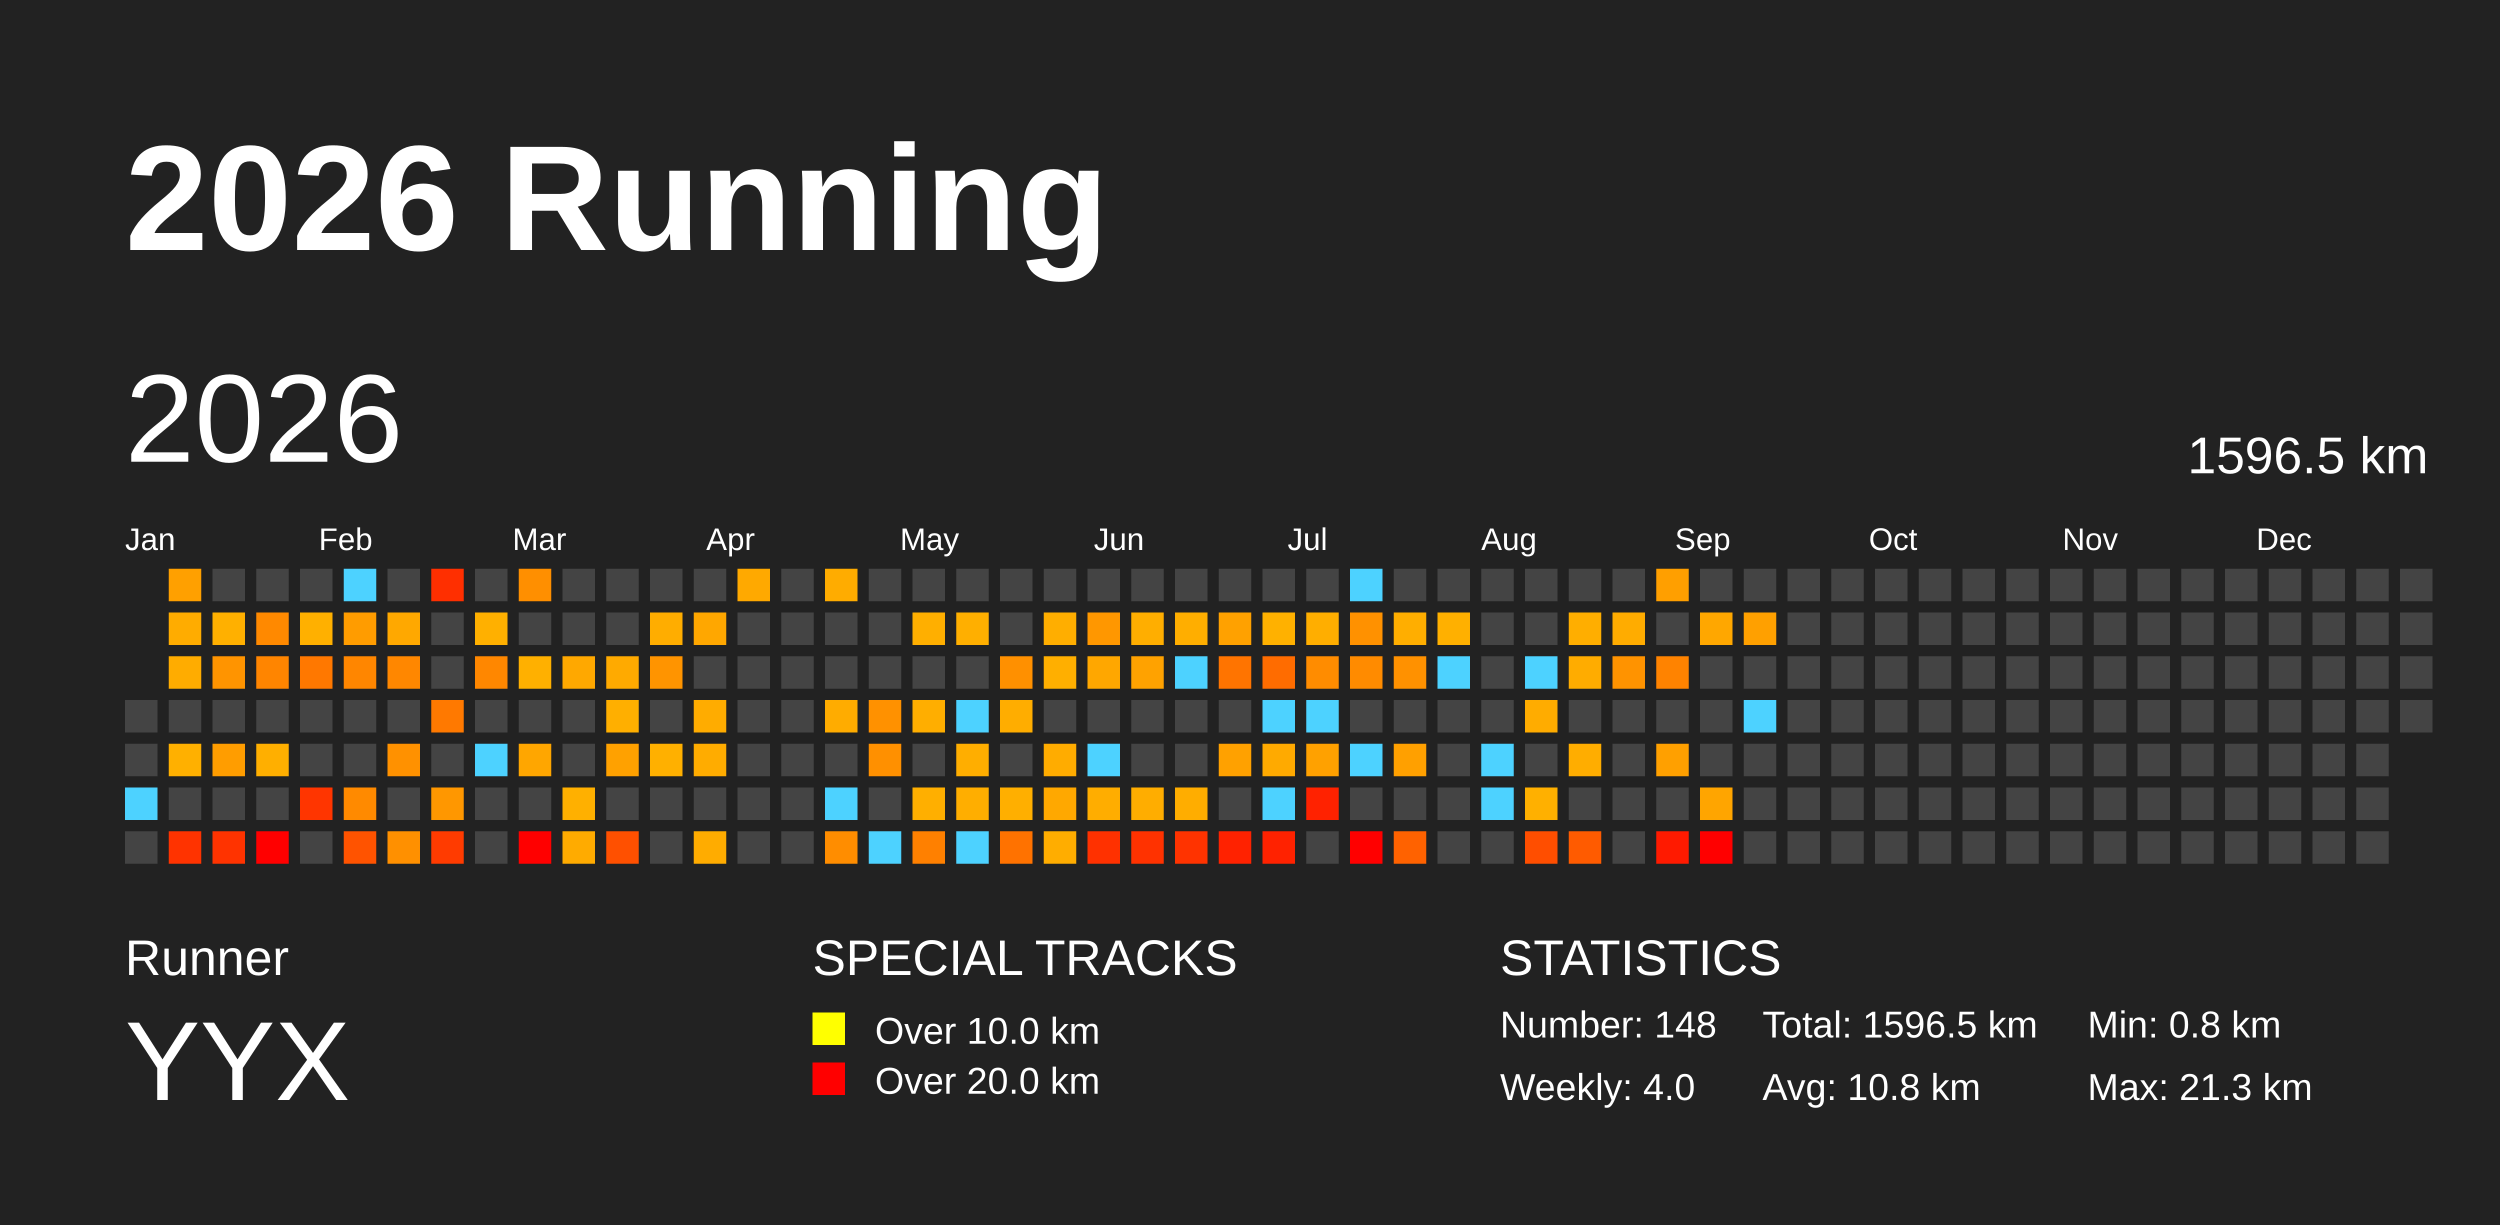
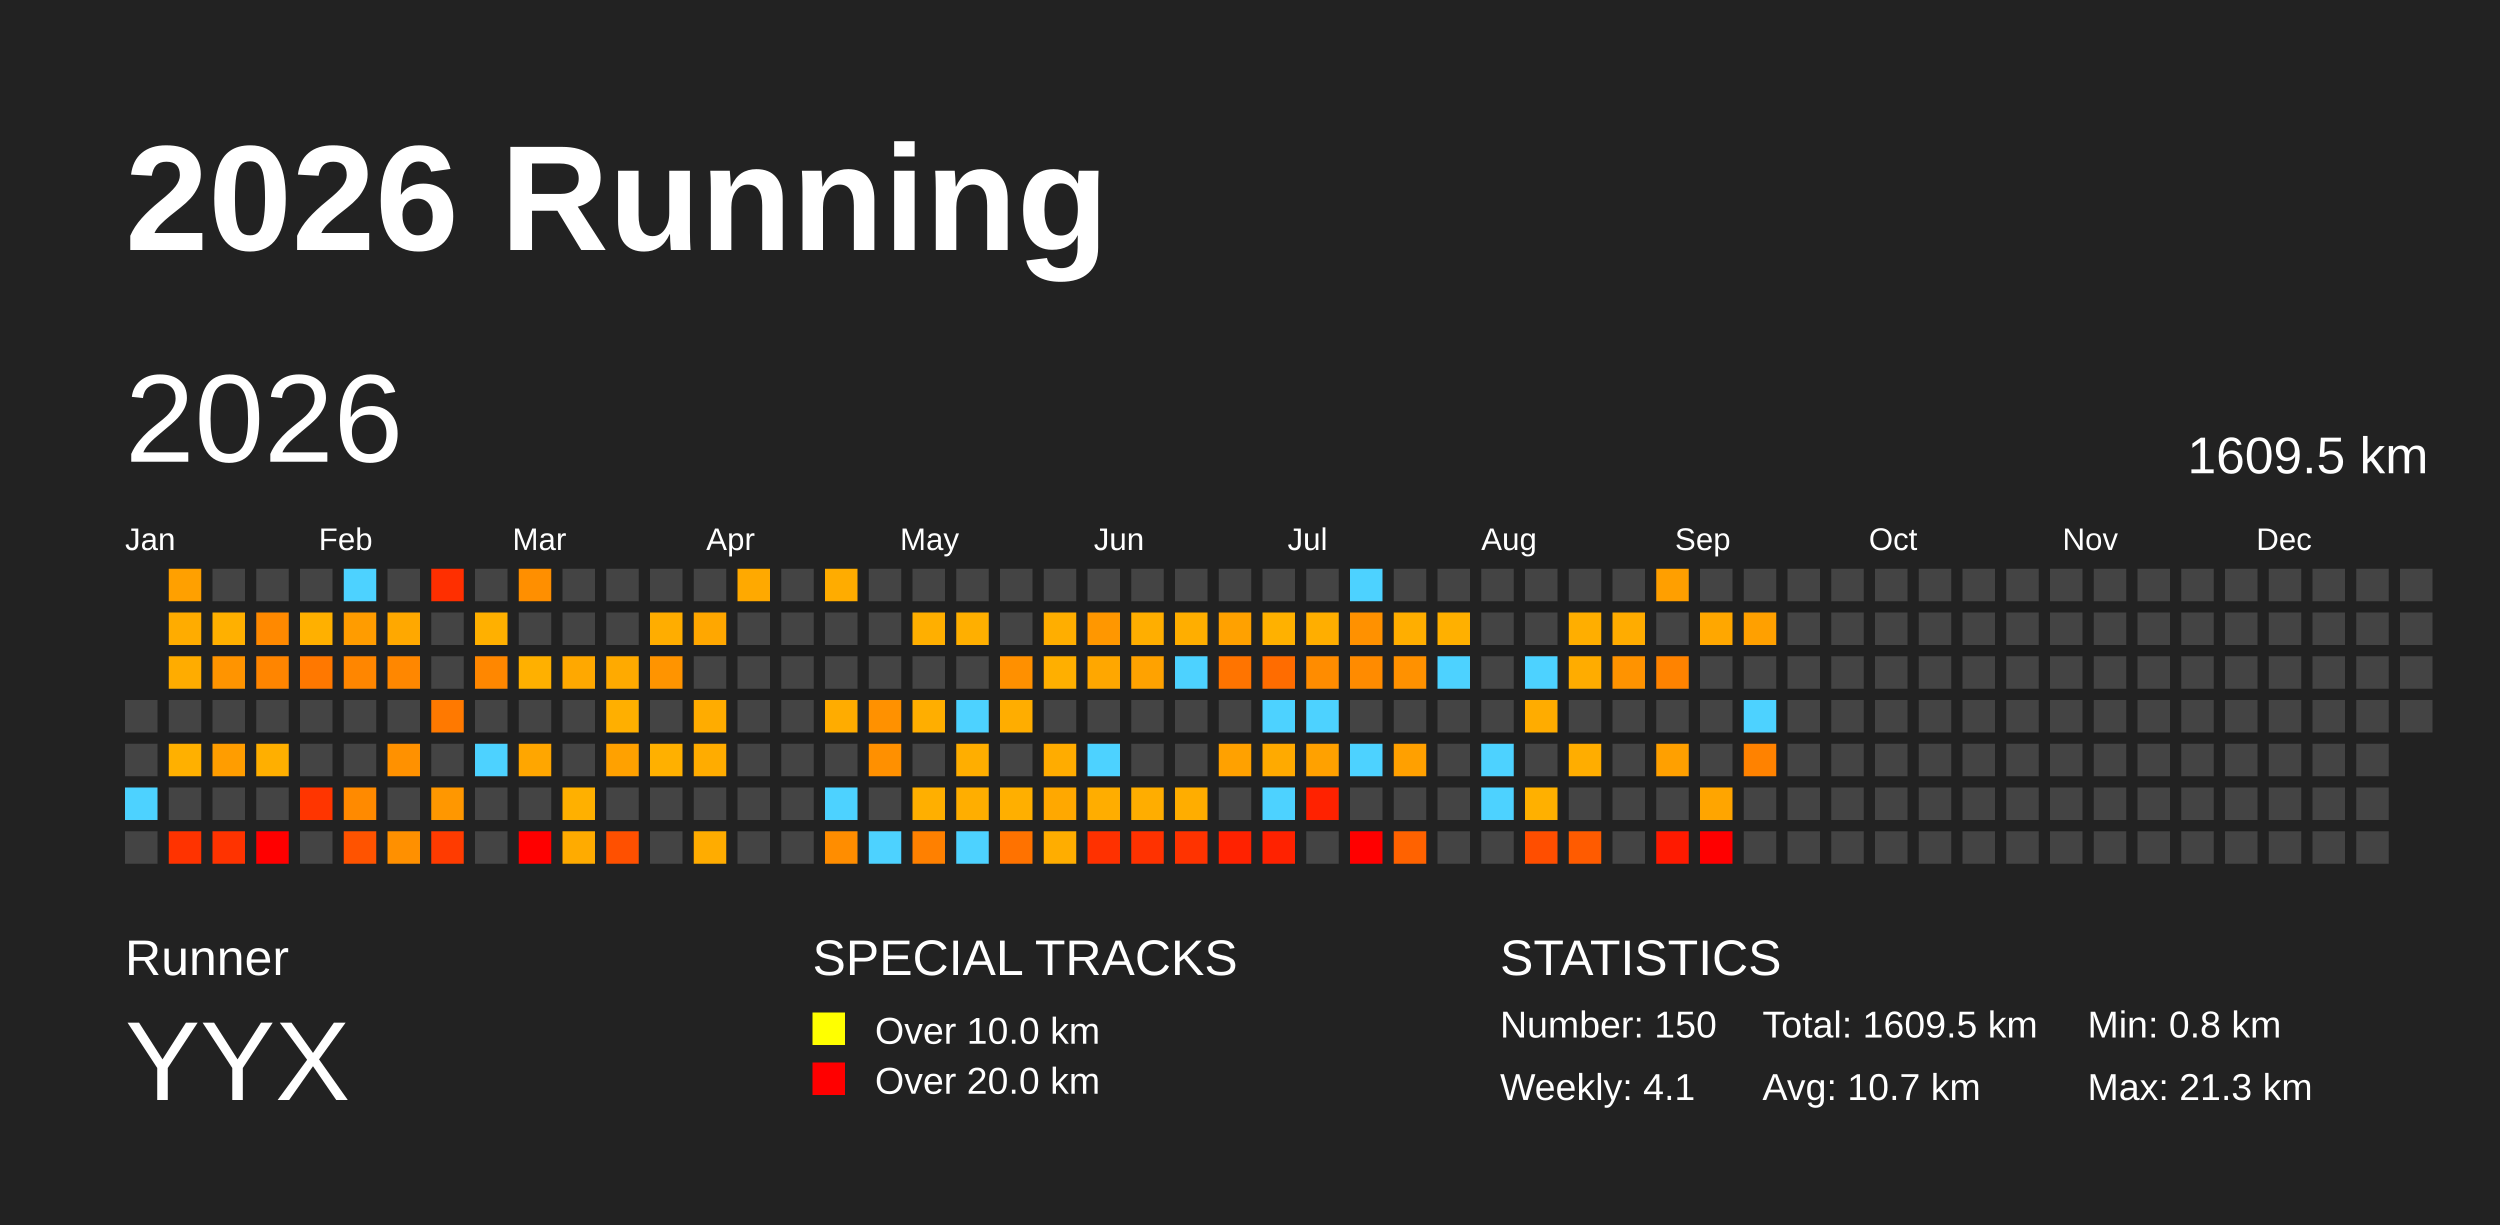
<svg xmlns="http://www.w3.org/2000/svg" baseProfile="full" height="98mm" version="1.1" viewBox="0,0,200,98" width="200mm">
  <defs />
  <rect fill="#222222" height="98" width="200" x="0" y="0" />
  <text fill="#FFFFFF" style="font-size:12px; font-family:Arial; font-weight:bold;" x="10" y="20">2026 Running</text>
  <text fill="#FFFFFF" style="font-size:4px; font-family:Arial" x="10" y="78">Runner</text>
  <text fill="#FFFFFF" style="font-size:9px; font-family:Arial" x="10" y="88">YYX</text>
  <text fill="#FFFFFF" style="font-size:4px; font-family:Arial" x="65" y="78">SPECIAL TRACKS</text>
  <rect fill="yellow" height="2.6" width="2.6" x="65" y="81" />
  <text fill="#FFFFFF" style="font-size:3px; font-family:Arial" x="70" y="83.5">Over 10.0 km</text>
  <rect fill="red" height="2.6" width="2.6" x="65" y="85" />
  <text fill="#FFFFFF" style="font-size:3px; font-family:Arial" x="70" y="87.5">Over 20.0 km</text>
  <text fill="#FFFFFF" style="font-size:4px; font-family:Arial" x="120" y="78">STATISTICS</text>
-   <text fill="#FFFFFF" style="font-size:3px; font-family:Arial" x="120" y="83">Number: 148</text>
-   <text fill="#FFFFFF" style="font-size:3px; font-family:Arial" x="120" y="88">Weekly: 4.0</text>
-   <text fill="#FFFFFF" style="font-size:3px; font-family:Arial" x="141" y="83">Total: 1596.5 km</text>
-   <text fill="#FFFFFF" style="font-size:3px; font-family:Arial" x="141" y="88">Avg: 10.8 km</text>
+   <text fill="#FFFFFF" style="font-size:3px; font-family:Arial" x="120" y="83">Number: 150</text>
+   <text fill="#FFFFFF" style="font-size:3px; font-family:Arial" x="120" y="88">Weekly: 4.1</text>
+   <text fill="#FFFFFF" style="font-size:3px; font-family:Arial" x="141" y="83">Total: 1609.5 km</text>
+   <text fill="#FFFFFF" style="font-size:3px; font-family:Arial" x="141" y="88">Avg: 10.7 km</text>
  <text fill="#FFFFFF" style="font-size:3px; font-family:Arial" x="167" y="83">Min: 0.8 km</text>
  <text fill="#FFFFFF" style="font-size:3px; font-family:Arial" x="167" y="88">Max: 21.3 km</text>
  <text dominant-baseline="hanging" fill="#FFFFFF" style="font-size:10.0px; font-family:Arial;" x="10" y="30">2026</text>
-   <text dominant-baseline="hanging" fill="#FFFFFF" style="font-size:4.125px; font-family:Arial;" x="175" y="35">1596.5 km</text>
+   <text dominant-baseline="hanging" fill="#FFFFFF" style="font-size:4.125px; font-family:Arial;" x="175" y="35">1609.5 km</text>
  <text fill="#FFFFFF" style="font-size:2.5px; font-family:Arial" x="10.0" y="44">Jan</text>
  <text fill="#FFFFFF" style="font-size:2.5px; font-family:Arial" x="25.5" y="44">Feb</text>
  <text fill="#FFFFFF" style="font-size:2.5px; font-family:Arial" x="41.0" y="44">Mar</text>
  <text fill="#FFFFFF" style="font-size:2.5px; font-family:Arial" x="56.5" y="44">Apr</text>
  <text fill="#FFFFFF" style="font-size:2.5px; font-family:Arial" x="72.0" y="44">May</text>
  <text fill="#FFFFFF" style="font-size:2.5px; font-family:Arial" x="87.5" y="44">Jun</text>
  <text fill="#FFFFFF" style="font-size:2.5px; font-family:Arial" x="103.0" y="44">Jul</text>
  <text fill="#FFFFFF" style="font-size:2.5px; font-family:Arial" x="118.5" y="44">Aug</text>
  <text fill="#FFFFFF" style="font-size:2.5px; font-family:Arial" x="134.0" y="44">Sep</text>
  <text fill="#FFFFFF" style="font-size:2.5px; font-family:Arial" x="149.5" y="44">Oct</text>
  <text fill="#FFFFFF" style="font-size:2.5px; font-family:Arial" x="165.0" y="44">Nov</text>
  <text fill="#FFFFFF" style="font-size:2.5px; font-family:Arial" x="180.5" y="44">Dec</text>
  <rect fill="#444444" height="2.6" width="2.6" x="10.0" y="56.0" />
  <rect fill="#444444" height="2.6" width="2.6" x="10.0" y="59.5" />
  <rect fill="#4dd2ff" height="2.6" width="2.6" x="10.0" y="63.0" />
  <rect fill="#444444" height="2.6" width="2.6" x="10.0" y="66.5" />
  <rect fill="#ffa000" height="2.6" width="2.6" x="13.5" y="45.5" />
  <rect fill="#ffac00" height="2.6" width="2.6" x="13.5" y="49.0" />
  <rect fill="#ffac00" height="2.6" width="2.6" x="13.5" y="52.5" />
  <rect fill="#444444" height="2.6" width="2.6" x="13.5" y="56.0" />
  <rect fill="#ffb000" height="2.6" width="2.6" x="13.5" y="59.5" />
  <rect fill="#444444" height="2.6" width="2.6" x="13.5" y="63.0" />
  <rect fill="#ff3300" height="2.6" width="2.6" x="13.5" y="66.5" />
  <rect fill="#444444" height="2.6" width="2.6" x="17.0" y="45.5" />
  <rect fill="#ffb000" height="2.6" width="2.6" x="17.0" y="49.0" />
  <rect fill="#ff9400" height="2.6" width="2.6" x="17.0" y="52.5" />
  <rect fill="#444444" height="2.6" width="2.6" x="17.0" y="56.0" />
  <rect fill="#ff9d00" height="2.6" width="2.6" x="17.0" y="59.5" />
  <rect fill="#444444" height="2.6" width="2.6" x="17.0" y="63.0" />
  <rect fill="#ff3300" height="2.6" width="2.6" x="17.0" y="66.5" />
  <rect fill="#444444" height="2.6" width="2.6" x="20.5" y="45.5" />
  <rect fill="#ff8900" height="2.6" width="2.6" x="20.5" y="49.0" />
  <rect fill="#ff8500" height="2.6" width="2.6" x="20.5" y="52.5" />
  <rect fill="#444444" height="2.6" width="2.6" x="20.5" y="56.0" />
  <rect fill="#ffaf00" height="2.6" width="2.6" x="20.5" y="59.5" />
  <rect fill="#444444" height="2.6" width="2.6" x="20.5" y="63.0" />
  <rect fill="red" height="2.6" width="2.6" x="20.5" y="66.5" />
  <rect fill="#444444" height="2.6" width="2.6" x="24.0" y="45.5" />
  <rect fill="#ffb000" height="2.6" width="2.6" x="24.0" y="49.0" />
  <rect fill="#ff7800" height="2.6" width="2.6" x="24.0" y="52.5" />
  <rect fill="#444444" height="2.6" width="2.6" x="24.0" y="56.0" />
  <rect fill="#444444" height="2.6" width="2.6" x="24.0" y="59.5" />
  <rect fill="#ff3500" height="2.6" width="2.6" x="24.0" y="63.0" />
  <rect fill="#444444" height="2.6" width="2.6" x="24.0" y="66.5" />
  <rect fill="#4dd2ff" height="2.6" width="2.6" x="27.5" y="45.5" />
  <rect fill="#ff9c00" height="2.6" width="2.6" x="27.5" y="49.0" />
  <rect fill="#ff8600" height="2.6" width="2.6" x="27.5" y="52.5" />
  <rect fill="#444444" height="2.6" width="2.6" x="27.5" y="56.0" />
  <rect fill="#444444" height="2.6" width="2.6" x="27.5" y="59.5" />
  <rect fill="#ff8a00" height="2.6" width="2.6" x="27.5" y="63.0" />
  <rect fill="#ff5300" height="2.6" width="2.6" x="27.5" y="66.5" />
  <rect fill="#444444" height="2.6" width="2.6" x="31.0" y="45.5" />
  <rect fill="#ffa800" height="2.6" width="2.6" x="31.0" y="49.0" />
  <rect fill="#ff8700" height="2.6" width="2.6" x="31.0" y="52.5" />
  <rect fill="#444444" height="2.6" width="2.6" x="31.0" y="56.0" />
  <rect fill="#ff9100" height="2.6" width="2.6" x="31.0" y="59.5" />
  <rect fill="#444444" height="2.6" width="2.6" x="31.0" y="63.0" />
  <rect fill="#ff9000" height="2.6" width="2.6" x="31.0" y="66.5" />
  <rect fill="#ff2f00" height="2.6" width="2.6" x="34.5" y="45.5" />
  <rect fill="#444444" height="2.6" width="2.6" x="34.5" y="49.0" />
  <rect fill="#444444" height="2.6" width="2.6" x="34.5" y="52.5" />
  <rect fill="#ff7900" height="2.6" width="2.6" x="34.5" y="56.0" />
  <rect fill="#444444" height="2.6" width="2.6" x="34.5" y="59.5" />
  <rect fill="#ff9700" height="2.6" width="2.6" x="34.5" y="63.0" />
  <rect fill="#ff3b00" height="2.6" width="2.6" x="34.5" y="66.5" />
  <rect fill="#444444" height="2.6" width="2.6" x="38.0" y="45.5" />
  <rect fill="#ffb000" height="2.6" width="2.6" x="38.0" y="49.0" />
  <rect fill="#ff8700" height="2.6" width="2.6" x="38.0" y="52.5" />
  <rect fill="#444444" height="2.6" width="2.6" x="38.0" y="56.0" />
  <rect fill="#4dd2ff" height="2.6" width="2.6" x="38.0" y="59.5" />
  <rect fill="#444444" height="2.6" width="2.6" x="38.0" y="63.0" />
  <rect fill="#444444" height="2.6" width="2.6" x="38.0" y="66.5" />
  <rect fill="#ff8f00" height="2.6" width="2.6" x="41.5" y="45.5" />
  <rect fill="#444444" height="2.6" width="2.6" x="41.5" y="49.0" />
  <rect fill="#ffb000" height="2.6" width="2.6" x="41.5" y="52.5" />
  <rect fill="#444444" height="2.6" width="2.6" x="41.5" y="56.0" />
  <rect fill="#ffa600" height="2.6" width="2.6" x="41.5" y="59.5" />
  <rect fill="#444444" height="2.6" width="2.6" x="41.5" y="63.0" />
  <rect fill="red" height="2.6" width="2.6" x="41.5" y="66.5" />
  <rect fill="#444444" height="2.6" width="2.6" x="45.0" y="45.5" />
  <rect fill="#444444" height="2.6" width="2.6" x="45.0" y="49.0" />
  <rect fill="#ffa800" height="2.6" width="2.6" x="45.0" y="52.5" />
  <rect fill="#444444" height="2.6" width="2.6" x="45.0" y="56.0" />
  <rect fill="#444444" height="2.6" width="2.6" x="45.0" y="59.5" />
  <rect fill="#ffb000" height="2.6" width="2.6" x="45.0" y="63.0" />
  <rect fill="#ffab00" height="2.6" width="2.6" x="45.0" y="66.5" />
  <rect fill="#444444" height="2.6" width="2.6" x="48.5" y="45.5" />
  <rect fill="#444444" height="2.6" width="2.6" x="48.5" y="49.0" />
  <rect fill="#ffaa00" height="2.6" width="2.6" x="48.5" y="52.5" />
  <rect fill="#ffaf00" height="2.6" width="2.6" x="48.5" y="56.0" />
  <rect fill="#ffa100" height="2.6" width="2.6" x="48.5" y="59.5" />
  <rect fill="#444444" height="2.6" width="2.6" x="48.5" y="63.0" />
  <rect fill="#ff5000" height="2.6" width="2.6" x="48.5" y="66.5" />
  <rect fill="#444444" height="2.6" width="2.6" x="52.0" y="45.5" />
  <rect fill="#ffad00" height="2.6" width="2.6" x="52.0" y="49.0" />
  <rect fill="#ff9400" height="2.6" width="2.6" x="52.0" y="52.5" />
  <rect fill="#444444" height="2.6" width="2.6" x="52.0" y="56.0" />
  <rect fill="#ffb000" height="2.6" width="2.6" x="52.0" y="59.5" />
  <rect fill="#444444" height="2.6" width="2.6" x="52.0" y="63.0" />
  <rect fill="#444444" height="2.6" width="2.6" x="52.0" y="66.5" />
  <rect fill="#444444" height="2.6" width="2.6" x="55.5" y="45.5" />
  <rect fill="#ffa700" height="2.6" width="2.6" x="55.5" y="49.0" />
  <rect fill="#444444" height="2.6" width="2.6" x="55.5" y="52.5" />
  <rect fill="#ffac00" height="2.6" width="2.6" x="55.5" y="56.0" />
  <rect fill="#ffac00" height="2.6" width="2.6" x="55.5" y="59.5" />
  <rect fill="#444444" height="2.6" width="2.6" x="55.5" y="63.0" />
  <rect fill="#ffac00" height="2.6" width="2.6" x="55.5" y="66.5" />
  <rect fill="#ffa900" height="2.6" width="2.6" x="59.0" y="45.5" />
  <rect fill="#444444" height="2.6" width="2.6" x="59.0" y="49.0" />
  <rect fill="#444444" height="2.6" width="2.6" x="59.0" y="52.5" />
  <rect fill="#444444" height="2.6" width="2.6" x="59.0" y="56.0" />
  <rect fill="#444444" height="2.6" width="2.6" x="59.0" y="59.5" />
  <rect fill="#444444" height="2.6" width="2.6" x="59.0" y="63.0" />
  <rect fill="#444444" height="2.6" width="2.6" x="59.0" y="66.5" />
  <rect fill="#444444" height="2.6" width="2.6" x="62.5" y="45.5" />
  <rect fill="#444444" height="2.6" width="2.6" x="62.5" y="49.0" />
  <rect fill="#444444" height="2.6" width="2.6" x="62.5" y="52.5" />
  <rect fill="#444444" height="2.6" width="2.6" x="62.5" y="56.0" />
  <rect fill="#444444" height="2.6" width="2.6" x="62.5" y="59.5" />
  <rect fill="#444444" height="2.6" width="2.6" x="62.5" y="63.0" />
  <rect fill="#444444" height="2.6" width="2.6" x="62.5" y="66.5" />
  <rect fill="#ffac00" height="2.6" width="2.6" x="66.0" y="45.5" />
  <rect fill="#444444" height="2.6" width="2.6" x="66.0" y="49.0" />
  <rect fill="#444444" height="2.6" width="2.6" x="66.0" y="52.5" />
  <rect fill="#ffac00" height="2.6" width="2.6" x="66.0" y="56.0" />
  <rect fill="#444444" height="2.6" width="2.6" x="66.0" y="59.5" />
  <rect fill="#4dd2ff" height="2.6" width="2.6" x="66.0" y="63.0" />
  <rect fill="#ff8d00" height="2.6" width="2.6" x="66.0" y="66.5" />
  <rect fill="#444444" height="2.6" width="2.6" x="69.5" y="45.5" />
  <rect fill="#444444" height="2.6" width="2.6" x="69.5" y="49.0" />
  <rect fill="#444444" height="2.6" width="2.6" x="69.5" y="52.5" />
  <rect fill="#ff9100" height="2.6" width="2.6" x="69.5" y="56.0" />
  <rect fill="#ff9000" height="2.6" width="2.6" x="69.5" y="59.5" />
  <rect fill="#444444" height="2.6" width="2.6" x="69.5" y="63.0" />
  <rect fill="#4dd2ff" height="2.6" width="2.6" x="69.5" y="66.5" />
  <rect fill="#444444" height="2.6" width="2.6" x="73.0" y="45.5" />
  <rect fill="#ffaf00" height="2.6" width="2.6" x="73.0" y="49.0" />
  <rect fill="#444444" height="2.6" width="2.6" x="73.0" y="52.5" />
  <rect fill="#ffae00" height="2.6" width="2.6" x="73.0" y="56.0" />
  <rect fill="#444444" height="2.6" width="2.6" x="73.0" y="59.5" />
  <rect fill="#ffaf00" height="2.6" width="2.6" x="73.0" y="63.0" />
  <rect fill="#ff8000" height="2.6" width="2.6" x="73.0" y="66.5" />
  <rect fill="#444444" height="2.6" width="2.6" x="76.5" y="45.5" />
  <rect fill="#ffaf00" height="2.6" width="2.6" x="76.5" y="49.0" />
  <rect fill="#444444" height="2.6" width="2.6" x="76.5" y="52.5" />
  <rect fill="#4dd2ff" height="2.6" width="2.6" x="76.5" y="56.0" />
  <rect fill="#ffae00" height="2.6" width="2.6" x="76.5" y="59.5" />
  <rect fill="#ffae00" height="2.6" width="2.6" x="76.5" y="63.0" />
  <rect fill="#4dd2ff" height="2.6" width="2.6" x="76.5" y="66.5" />
  <rect fill="#444444" height="2.6" width="2.6" x="80.0" y="45.5" />
  <rect fill="#444444" height="2.6" width="2.6" x="80.0" y="49.0" />
  <rect fill="#ff9000" height="2.6" width="2.6" x="80.0" y="52.5" />
  <rect fill="#ffad00" height="2.6" width="2.6" x="80.0" y="56.0" />
  <rect fill="#444444" height="2.6" width="2.6" x="80.0" y="59.5" />
  <rect fill="#ffaf00" height="2.6" width="2.6" x="80.0" y="63.0" />
  <rect fill="#ff7200" height="2.6" width="2.6" x="80.0" y="66.5" />
  <rect fill="#444444" height="2.6" width="2.6" x="83.5" y="45.5" />
  <rect fill="#ffae00" height="2.6" width="2.6" x="83.5" y="49.0" />
  <rect fill="#ffaf00" height="2.6" width="2.6" x="83.5" y="52.5" />
  <rect fill="#444444" height="2.6" width="2.6" x="83.5" y="56.0" />
  <rect fill="#ffac00" height="2.6" width="2.6" x="83.5" y="59.5" />
  <rect fill="#ffa800" height="2.6" width="2.6" x="83.5" y="63.0" />
  <rect fill="#ffad00" height="2.6" width="2.6" x="83.5" y="66.5" />
  <rect fill="#444444" height="2.6" width="2.6" x="87.0" y="45.5" />
  <rect fill="#ff9700" height="2.6" width="2.6" x="87.0" y="49.0" />
  <rect fill="#ffa700" height="2.6" width="2.6" x="87.0" y="52.5" />
  <rect fill="#444444" height="2.6" width="2.6" x="87.0" y="56.0" />
  <rect fill="#4dd2ff" height="2.6" width="2.6" x="87.0" y="59.5" />
  <rect fill="#ffad00" height="2.6" width="2.6" x="87.0" y="63.0" />
  <rect fill="#ff3100" height="2.6" width="2.6" x="87.0" y="66.5" />
  <rect fill="#444444" height="2.6" width="2.6" x="90.5" y="45.5" />
  <rect fill="#ffae00" height="2.6" width="2.6" x="90.5" y="49.0" />
  <rect fill="#ffa200" height="2.6" width="2.6" x="90.5" y="52.5" />
  <rect fill="#444444" height="2.6" width="2.6" x="90.5" y="56.0" />
  <rect fill="#444444" height="2.6" width="2.6" x="90.5" y="59.5" />
  <rect fill="#ffad00" height="2.6" width="2.6" x="90.5" y="63.0" />
  <rect fill="#ff3200" height="2.6" width="2.6" x="90.5" y="66.5" />
  <rect fill="#444444" height="2.6" width="2.6" x="94.0" y="45.5" />
  <rect fill="#ffae00" height="2.6" width="2.6" x="94.0" y="49.0" />
  <rect fill="#4dd2ff" height="2.6" width="2.6" x="94.0" y="52.5" />
  <rect fill="#444444" height="2.6" width="2.6" x="94.0" y="56.0" />
  <rect fill="#444444" height="2.6" width="2.6" x="94.0" y="59.5" />
  <rect fill="#ffad00" height="2.6" width="2.6" x="94.0" y="63.0" />
  <rect fill="#ff3300" height="2.6" width="2.6" x="94.0" y="66.5" />
  <rect fill="#444444" height="2.6" width="2.6" x="97.5" y="45.5" />
  <rect fill="#ffa100" height="2.6" width="2.6" x="97.5" y="49.0" />
  <rect fill="#ff7400" height="2.6" width="2.6" x="97.5" y="52.5" />
  <rect fill="#444444" height="2.6" width="2.6" x="97.5" y="56.0" />
  <rect fill="#ffa100" height="2.6" width="2.6" x="97.5" y="59.5" />
  <rect fill="#444444" height="2.6" width="2.6" x="97.5" y="63.0" />
  <rect fill="#ff2200" height="2.6" width="2.6" x="97.5" y="66.5" />
  <rect fill="#444444" height="2.6" width="2.6" x="101.0" y="45.5" />
  <rect fill="#ffb100" height="2.6" width="2.6" x="101.0" y="49.0" />
  <rect fill="#ff6c00" height="2.6" width="2.6" x="101.0" y="52.5" />
  <rect fill="#4dd2ff" height="2.6" width="2.6" x="101.0" y="56.0" />
  <rect fill="#ffaa00" height="2.6" width="2.6" x="101.0" y="59.5" />
  <rect fill="#4dd2ff" height="2.6" width="2.6" x="101.0" y="63.0" />
  <rect fill="#ff2200" height="2.6" width="2.6" x="101.0" y="66.5" />
  <rect fill="#444444" height="2.6" width="2.6" x="104.5" y="45.5" />
  <rect fill="#ffae00" height="2.6" width="2.6" x="104.5" y="49.0" />
  <rect fill="#ff8c00" height="2.6" width="2.6" x="104.5" y="52.5" />
  <rect fill="#4dd2ff" height="2.6" width="2.6" x="104.5" y="56.0" />
  <rect fill="#ffa100" height="2.6" width="2.6" x="104.5" y="59.5" />
  <rect fill="#ff2200" height="2.6" width="2.6" x="104.5" y="63.0" />
  <rect fill="#444444" height="2.6" width="2.6" x="104.5" y="66.5" />
  <rect fill="#4dd2ff" height="2.6" width="2.6" x="108.0" y="45.5" />
  <rect fill="#ff9100" height="2.6" width="2.6" x="108.0" y="49.0" />
  <rect fill="#ff8b00" height="2.6" width="2.6" x="108.0" y="52.5" />
  <rect fill="#444444" height="2.6" width="2.6" x="108.0" y="56.0" />
  <rect fill="#4dd2ff" height="2.6" width="2.6" x="108.0" y="59.5" />
  <rect fill="#444444" height="2.6" width="2.6" x="108.0" y="63.0" />
  <rect fill="red" height="2.6" width="2.6" x="108.0" y="66.5" />
  <rect fill="#444444" height="2.6" width="2.6" x="111.5" y="45.5" />
  <rect fill="#ffae00" height="2.6" width="2.6" x="111.5" y="49.0" />
  <rect fill="#ff9100" height="2.6" width="2.6" x="111.5" y="52.5" />
  <rect fill="#444444" height="2.6" width="2.6" x="111.5" y="56.0" />
  <rect fill="#ffa000" height="2.6" width="2.6" x="111.5" y="59.5" />
  <rect fill="#444444" height="2.6" width="2.6" x="111.5" y="63.0" />
  <rect fill="#ff6200" height="2.6" width="2.6" x="111.5" y="66.5" />
  <rect fill="#444444" height="2.6" width="2.6" x="115.0" y="45.5" />
  <rect fill="#ffb000" height="2.6" width="2.6" x="115.0" y="49.0" />
  <rect fill="#4dd2ff" height="2.6" width="2.6" x="115.0" y="52.5" />
  <rect fill="#444444" height="2.6" width="2.6" x="115.0" y="56.0" />
  <rect fill="#444444" height="2.6" width="2.6" x="115.0" y="59.5" />
  <rect fill="#444444" height="2.6" width="2.6" x="115.0" y="63.0" />
  <rect fill="#444444" height="2.6" width="2.6" x="115.0" y="66.5" />
  <rect fill="#444444" height="2.6" width="2.6" x="118.5" y="45.5" />
  <rect fill="#444444" height="2.6" width="2.6" x="118.5" y="49.0" />
  <rect fill="#444444" height="2.6" width="2.6" x="118.5" y="52.5" />
  <rect fill="#444444" height="2.6" width="2.6" x="118.5" y="56.0" />
  <rect fill="#4dd2ff" height="2.6" width="2.6" x="118.5" y="59.5" />
  <rect fill="#4dd2ff" height="2.6" width="2.6" x="118.5" y="63.0" />
  <rect fill="#444444" height="2.6" width="2.6" x="118.5" y="66.5" />
  <rect fill="#444444" height="2.6" width="2.6" x="122.0" y="45.5" />
  <rect fill="#444444" height="2.6" width="2.6" x="122.0" y="49.0" />
  <rect fill="#4dd2ff" height="2.6" width="2.6" x="122.0" y="52.5" />
  <rect fill="#ffac00" height="2.6" width="2.6" x="122.0" y="56.0" />
  <rect fill="#444444" height="2.6" width="2.6" x="122.0" y="59.5" />
  <rect fill="#ffb000" height="2.6" width="2.6" x="122.0" y="63.0" />
  <rect fill="#ff4e00" height="2.6" width="2.6" x="122.0" y="66.5" />
  <rect fill="#444444" height="2.6" width="2.6" x="125.5" y="45.5" />
  <rect fill="#ffae00" height="2.6" width="2.6" x="125.5" y="49.0" />
  <rect fill="#ffac00" height="2.6" width="2.6" x="125.5" y="52.5" />
  <rect fill="#444444" height="2.6" width="2.6" x="125.5" y="56.0" />
  <rect fill="#ffad00" height="2.6" width="2.6" x="125.5" y="59.5" />
  <rect fill="#444444" height="2.6" width="2.6" x="125.5" y="63.0" />
  <rect fill="#ff5b00" height="2.6" width="2.6" x="125.5" y="66.5" />
  <rect fill="#444444" height="2.6" width="2.6" x="129.0" y="45.5" />
  <rect fill="#ffac00" height="2.6" width="2.6" x="129.0" y="49.0" />
  <rect fill="#ff9300" height="2.6" width="2.6" x="129.0" y="52.5" />
  <rect fill="#444444" height="2.6" width="2.6" x="129.0" y="56.0" />
  <rect fill="#444444" height="2.6" width="2.6" x="129.0" y="59.5" />
  <rect fill="#444444" height="2.6" width="2.6" x="129.0" y="63.0" />
  <rect fill="#444444" height="2.6" width="2.6" x="129.0" y="66.5" />
  <rect fill="#ff9f00" height="2.6" width="2.6" x="132.5" y="45.5" />
  <rect fill="#444444" height="2.6" width="2.6" x="132.5" y="49.0" />
  <rect fill="#ff8300" height="2.6" width="2.6" x="132.5" y="52.5" />
  <rect fill="#444444" height="2.6" width="2.6" x="132.5" y="56.0" />
  <rect fill="#ffa000" height="2.6" width="2.6" x="132.5" y="59.5" />
  <rect fill="#444444" height="2.6" width="2.6" x="132.5" y="63.0" />
  <rect fill="#ff1a00" height="2.6" width="2.6" x="132.5" y="66.5" />
  <rect fill="#444444" height="2.6" width="2.6" x="136.0" y="45.5" />
  <rect fill="#ffa700" height="2.6" width="2.6" x="136.0" y="49.0" />
  <rect fill="#444444" height="2.6" width="2.6" x="136.0" y="52.5" />
  <rect fill="#444444" height="2.6" width="2.6" x="136.0" y="56.0" />
  <rect fill="#444444" height="2.6" width="2.6" x="136.0" y="59.5" />
  <rect fill="#ffa500" height="2.6" width="2.6" x="136.0" y="63.0" />
  <rect fill="red" height="2.6" width="2.6" x="136.0" y="66.5" />
  <rect fill="#444444" height="2.6" width="2.6" x="139.5" y="45.5" />
  <rect fill="#ffa000" height="2.6" width="2.6" x="139.5" y="49.0" />
  <rect fill="#444444" height="2.6" width="2.6" x="139.5" y="52.5" />
  <rect fill="#4dd2ff" height="2.6" width="2.6" x="139.5" y="56.0" />
-   <rect fill="#444444" height="2.6" width="2.6" x="139.5" y="59.5" />
+   <rect fill="#ff8200" height="2.6" width="2.6" x="139.5" y="59.5" />
  <rect fill="#444444" height="2.6" width="2.6" x="139.5" y="63.0" />
  <rect fill="#444444" height="2.6" width="2.6" x="139.5" y="66.5" />
  <rect fill="#444444" height="2.6" width="2.6" x="143.0" y="45.5" />
  <rect fill="#444444" height="2.6" width="2.6" x="143.0" y="49.0" />
  <rect fill="#444444" height="2.6" width="2.6" x="143.0" y="52.5" />
  <rect fill="#444444" height="2.6" width="2.6" x="143.0" y="56.0" />
  <rect fill="#444444" height="2.6" width="2.6" x="143.0" y="59.5" />
  <rect fill="#444444" height="2.6" width="2.6" x="143.0" y="63.0" />
  <rect fill="#444444" height="2.6" width="2.6" x="143.0" y="66.5" />
  <rect fill="#444444" height="2.6" width="2.6" x="146.5" y="45.5" />
  <rect fill="#444444" height="2.6" width="2.6" x="146.5" y="49.0" />
  <rect fill="#444444" height="2.6" width="2.6" x="146.5" y="52.5" />
  <rect fill="#444444" height="2.6" width="2.6" x="146.5" y="56.0" />
  <rect fill="#444444" height="2.6" width="2.6" x="146.5" y="59.5" />
  <rect fill="#444444" height="2.6" width="2.6" x="146.5" y="63.0" />
  <rect fill="#444444" height="2.6" width="2.6" x="146.5" y="66.5" />
  <rect fill="#444444" height="2.6" width="2.6" x="150.0" y="45.5" />
  <rect fill="#444444" height="2.6" width="2.6" x="150.0" y="49.0" />
  <rect fill="#444444" height="2.6" width="2.6" x="150.0" y="52.5" />
  <rect fill="#444444" height="2.6" width="2.6" x="150.0" y="56.0" />
  <rect fill="#444444" height="2.6" width="2.6" x="150.0" y="59.5" />
  <rect fill="#444444" height="2.6" width="2.6" x="150.0" y="63.0" />
  <rect fill="#444444" height="2.6" width="2.6" x="150.0" y="66.5" />
  <rect fill="#444444" height="2.6" width="2.6" x="153.5" y="45.5" />
  <rect fill="#444444" height="2.6" width="2.6" x="153.5" y="49.0" />
  <rect fill="#444444" height="2.6" width="2.6" x="153.5" y="52.5" />
  <rect fill="#444444" height="2.6" width="2.6" x="153.5" y="56.0" />
  <rect fill="#444444" height="2.6" width="2.6" x="153.5" y="59.5" />
  <rect fill="#444444" height="2.6" width="2.6" x="153.5" y="63.0" />
  <rect fill="#444444" height="2.6" width="2.6" x="153.5" y="66.5" />
  <rect fill="#444444" height="2.6" width="2.6" x="157.0" y="45.5" />
  <rect fill="#444444" height="2.6" width="2.6" x="157.0" y="49.0" />
  <rect fill="#444444" height="2.6" width="2.6" x="157.0" y="52.5" />
  <rect fill="#444444" height="2.6" width="2.6" x="157.0" y="56.0" />
  <rect fill="#444444" height="2.6" width="2.6" x="157.0" y="59.5" />
  <rect fill="#444444" height="2.6" width="2.6" x="157.0" y="63.0" />
  <rect fill="#444444" height="2.6" width="2.6" x="157.0" y="66.5" />
  <rect fill="#444444" height="2.6" width="2.6" x="160.5" y="45.5" />
  <rect fill="#444444" height="2.6" width="2.6" x="160.5" y="49.0" />
  <rect fill="#444444" height="2.6" width="2.6" x="160.5" y="52.5" />
  <rect fill="#444444" height="2.6" width="2.6" x="160.5" y="56.0" />
  <rect fill="#444444" height="2.6" width="2.6" x="160.5" y="59.5" />
  <rect fill="#444444" height="2.6" width="2.6" x="160.5" y="63.0" />
  <rect fill="#444444" height="2.6" width="2.6" x="160.5" y="66.5" />
  <rect fill="#444444" height="2.6" width="2.6" x="164.0" y="45.5" />
  <rect fill="#444444" height="2.6" width="2.6" x="164.0" y="49.0" />
  <rect fill="#444444" height="2.6" width="2.6" x="164.0" y="52.5" />
  <rect fill="#444444" height="2.6" width="2.6" x="164.0" y="56.0" />
  <rect fill="#444444" height="2.6" width="2.6" x="164.0" y="59.5" />
  <rect fill="#444444" height="2.6" width="2.6" x="164.0" y="63.0" />
  <rect fill="#444444" height="2.6" width="2.6" x="164.0" y="66.5" />
  <rect fill="#444444" height="2.6" width="2.6" x="167.5" y="45.5" />
  <rect fill="#444444" height="2.6" width="2.6" x="167.5" y="49.0" />
  <rect fill="#444444" height="2.6" width="2.6" x="167.5" y="52.5" />
  <rect fill="#444444" height="2.6" width="2.6" x="167.5" y="56.0" />
  <rect fill="#444444" height="2.6" width="2.6" x="167.5" y="59.5" />
  <rect fill="#444444" height="2.6" width="2.6" x="167.5" y="63.0" />
  <rect fill="#444444" height="2.6" width="2.6" x="167.5" y="66.5" />
  <rect fill="#444444" height="2.6" width="2.6" x="171.0" y="45.5" />
  <rect fill="#444444" height="2.6" width="2.6" x="171.0" y="49.0" />
  <rect fill="#444444" height="2.6" width="2.6" x="171.0" y="52.5" />
  <rect fill="#444444" height="2.6" width="2.6" x="171.0" y="56.0" />
  <rect fill="#444444" height="2.6" width="2.6" x="171.0" y="59.5" />
  <rect fill="#444444" height="2.6" width="2.6" x="171.0" y="63.0" />
  <rect fill="#444444" height="2.6" width="2.6" x="171.0" y="66.5" />
  <rect fill="#444444" height="2.6" width="2.6" x="174.5" y="45.5" />
  <rect fill="#444444" height="2.6" width="2.6" x="174.5" y="49.0" />
  <rect fill="#444444" height="2.6" width="2.6" x="174.5" y="52.5" />
  <rect fill="#444444" height="2.6" width="2.6" x="174.5" y="56.0" />
  <rect fill="#444444" height="2.6" width="2.6" x="174.5" y="59.5" />
  <rect fill="#444444" height="2.6" width="2.6" x="174.5" y="63.0" />
  <rect fill="#444444" height="2.6" width="2.6" x="174.5" y="66.5" />
  <rect fill="#444444" height="2.6" width="2.6" x="178.0" y="45.5" />
  <rect fill="#444444" height="2.6" width="2.6" x="178.0" y="49.0" />
  <rect fill="#444444" height="2.6" width="2.6" x="178.0" y="52.5" />
  <rect fill="#444444" height="2.6" width="2.6" x="178.0" y="56.0" />
  <rect fill="#444444" height="2.6" width="2.6" x="178.0" y="59.5" />
  <rect fill="#444444" height="2.6" width="2.6" x="178.0" y="63.0" />
  <rect fill="#444444" height="2.6" width="2.6" x="178.0" y="66.5" />
  <rect fill="#444444" height="2.6" width="2.6" x="181.5" y="45.5" />
  <rect fill="#444444" height="2.6" width="2.6" x="181.5" y="49.0" />
  <rect fill="#444444" height="2.6" width="2.6" x="181.5" y="52.5" />
  <rect fill="#444444" height="2.6" width="2.6" x="181.5" y="56.0" />
  <rect fill="#444444" height="2.6" width="2.6" x="181.5" y="59.5" />
  <rect fill="#444444" height="2.6" width="2.6" x="181.5" y="63.0" />
  <rect fill="#444444" height="2.6" width="2.6" x="181.5" y="66.5" />
  <rect fill="#444444" height="2.6" width="2.6" x="185.0" y="45.5" />
  <rect fill="#444444" height="2.6" width="2.6" x="185.0" y="49.0" />
  <rect fill="#444444" height="2.6" width="2.6" x="185.0" y="52.5" />
  <rect fill="#444444" height="2.6" width="2.6" x="185.0" y="56.0" />
  <rect fill="#444444" height="2.6" width="2.6" x="185.0" y="59.5" />
  <rect fill="#444444" height="2.6" width="2.6" x="185.0" y="63.0" />
  <rect fill="#444444" height="2.6" width="2.6" x="185.0" y="66.5" />
  <rect fill="#444444" height="2.6" width="2.6" x="188.5" y="45.5" />
  <rect fill="#444444" height="2.6" width="2.6" x="188.5" y="49.0" />
  <rect fill="#444444" height="2.6" width="2.6" x="188.5" y="52.5" />
  <rect fill="#444444" height="2.6" width="2.6" x="188.5" y="56.0" />
  <rect fill="#444444" height="2.6" width="2.6" x="188.5" y="59.5" />
  <rect fill="#444444" height="2.6" width="2.6" x="188.5" y="63.0" />
  <rect fill="#444444" height="2.6" width="2.6" x="188.5" y="66.5" />
  <rect fill="#444444" height="2.6" width="2.6" x="192.0" y="45.5" />
  <rect fill="#444444" height="2.6" width="2.6" x="192.0" y="49.0" />
  <rect fill="#444444" height="2.6" width="2.6" x="192.0" y="52.5" />
  <rect fill="#444444" height="2.6" width="2.6" x="192.0" y="56.0" />
</svg>
